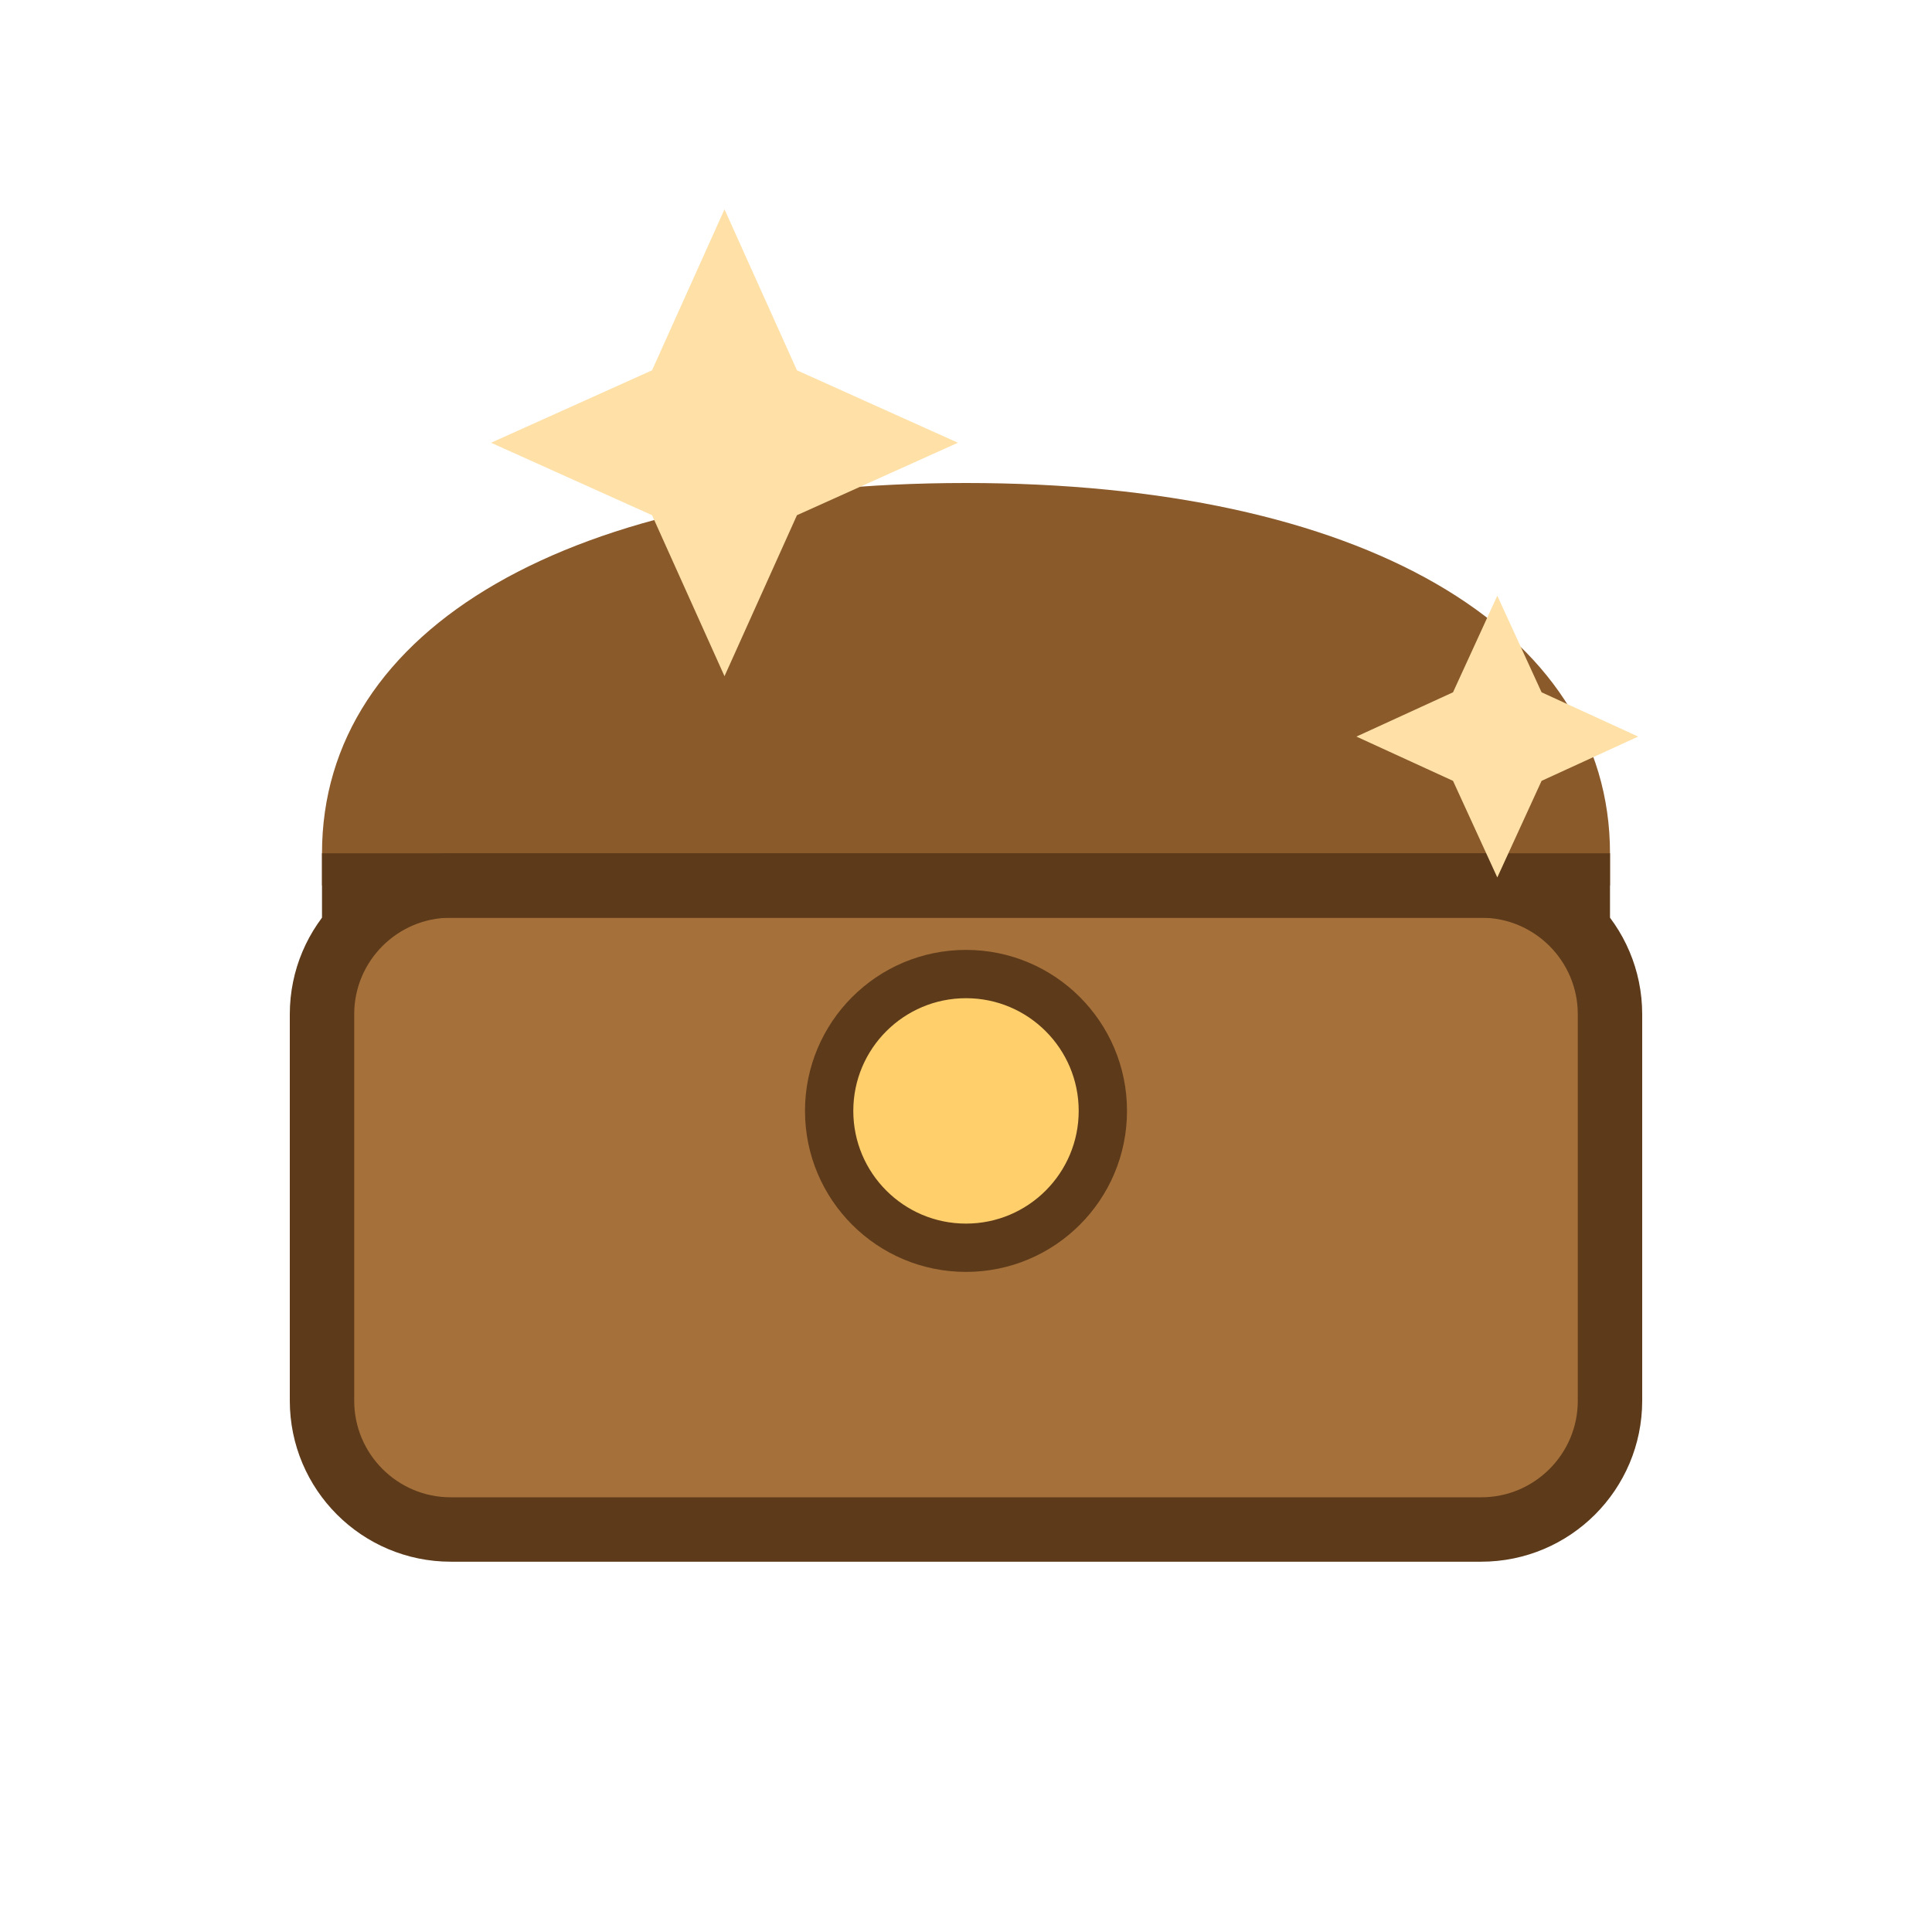
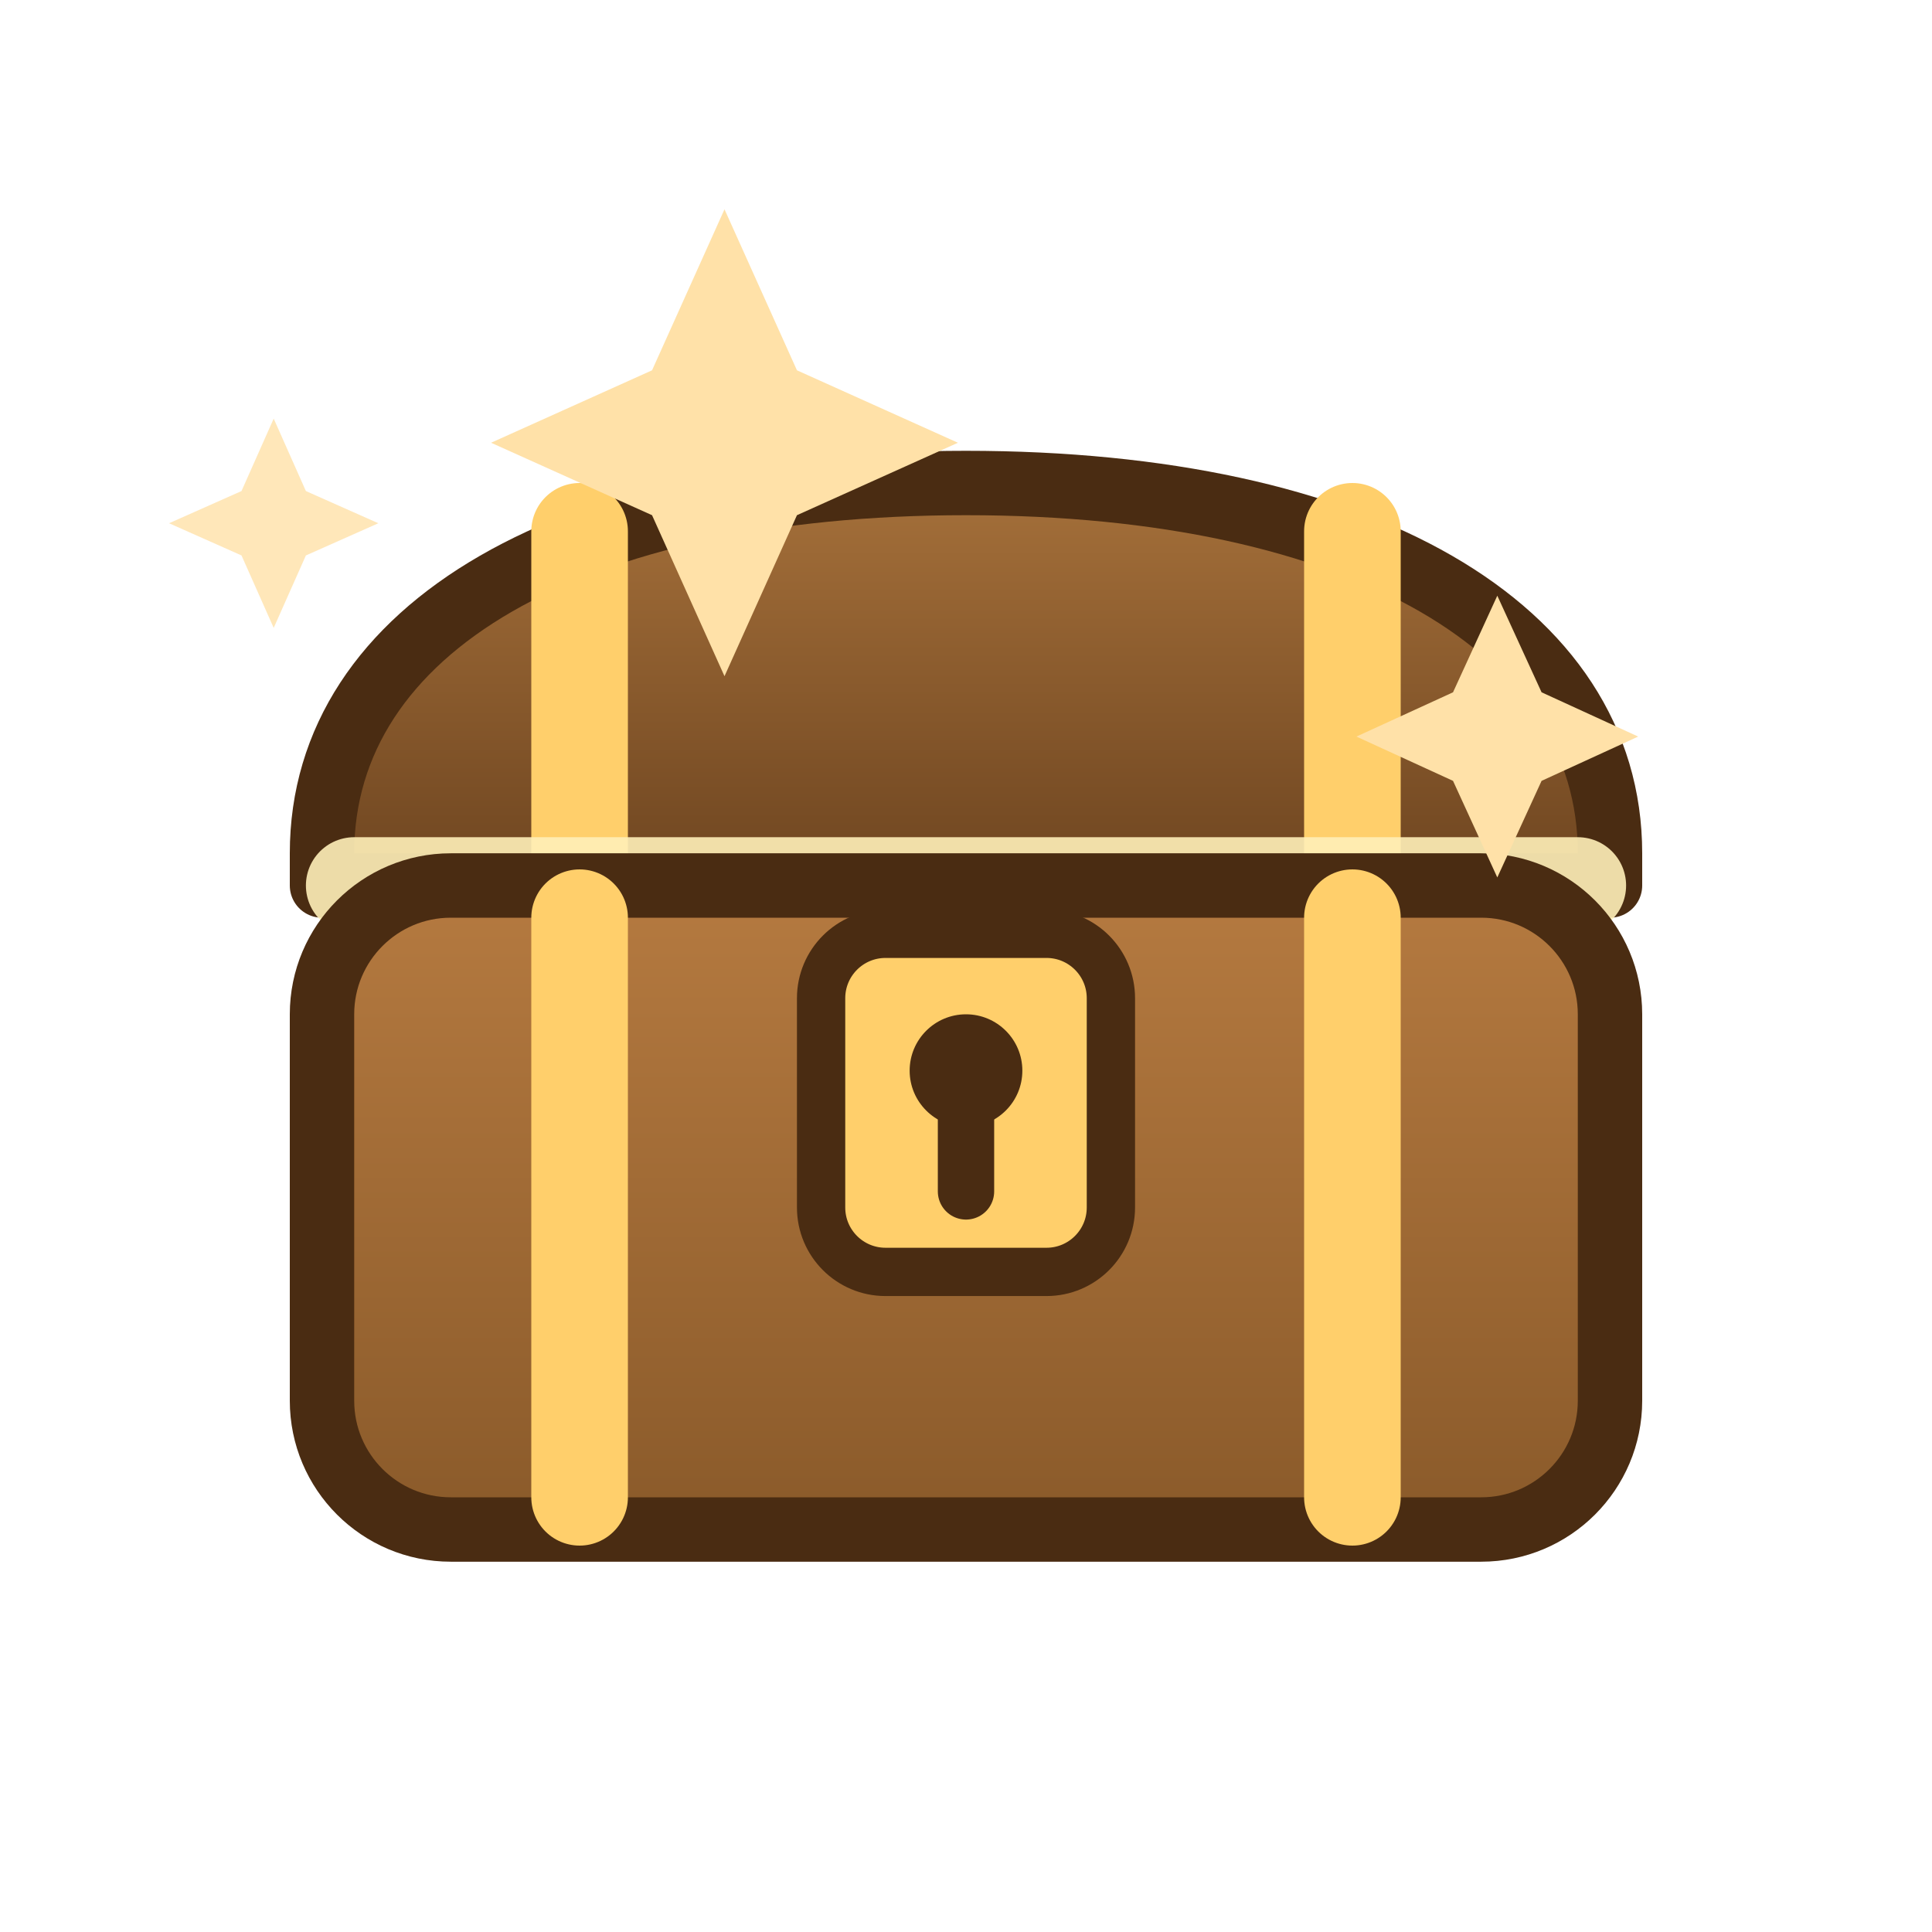
<svg xmlns="http://www.w3.org/2000/svg" viewBox="0 0 24 24">
-   <path d="M4 10.6C4 7.8 7.1 6 12 6s8 1.8 8 4.6V11H4v-0.4z" fill="#8a5a2a" />
-   <rect x="4" y="11" width="16" height="8" rx="1.6" fill="#a5703a" />
-   <rect x="4" y="11" width="16" height="8" rx="1.6" fill="none" stroke="#5c3a1a" stroke-width="0.8" />
-   <path d="M4 11h16" stroke="#5c3a1a" stroke-width="0.8" />
-   <circle cx="12" cy="13.8" r="1.7" fill="#ffcf6b" stroke="#5c3a1a" stroke-width="0.6" />
+   <defs>
+     <linearGradient id="lid" x1="0" y1="0" x2="0" y2="1">
+       <stop offset="0" stop-color="#a5703a" />
+       <stop offset="1" stop-color="#6e4520" />
+     </linearGradient>
+     <linearGradient id="box" x1="0" y1="0" x2="0" y2="1">
+       <stop offset="0" stop-color="#b57a40" />
+       <stop offset="1" stop-color="#8a5a2a" />
+     </linearGradient>
+   </defs>
+   <path d="M4 10.6C4 7.8 7.1 6 12 6s8 1.8 8 4.6V11H4v-0.4z" fill="url(#lid)" stroke="#4a2c12" stroke-width="0.8" stroke-linejoin="round" />
+   <path d="M7.2 6.6v4.4M16.8 6.6v4.4" stroke="#ffcf6b" stroke-width="1.2" stroke-linecap="round" />
+   <path d="M4.4 11h15.2" stroke="#fff0b8" stroke-width="1.2" stroke-linecap="round" opacity="0.9" />
+   <rect x="4" y="11" width="16" height="8" rx="1.6" fill="url(#box)" stroke="#4a2c12" stroke-width="0.8" />
+   <path d="M7.2 11.4v7.2M16.8 11.4v7.2" stroke="#ffcf6b" stroke-width="1.2" stroke-linecap="round" />
+   <rect x="10.2" y="11.6" width="3.6" height="4.2" rx="0.8" fill="#ffcf6b" stroke="#4a2c12" stroke-width="0.6" />
+   <circle cx="12" cy="13.3" r="0.7" fill="#4a2c12" />
+   <path d="M12 13.6v1.2" stroke="#4a2c12" stroke-width="0.7" stroke-linecap="round" />
  <path d="M9 2.6l0.9 2 2 0.9-2 0.9-0.9 2-0.9-2-2-0.9 2-0.9z" fill="#ffe1a8" />
  <path d="M18.6 7.4l0.55 1.2 1.2 0.55-1.2 0.55-0.55 1.2-0.55-1.2-1.2-0.55 1.2-0.55z" fill="#ffe1a8" />
+   <path d="M3.4 5.2l0.4 0.9 0.9 0.4-0.9 0.4-0.4 0.9-0.4-0.9-0.9-0.4 0.9-0.4z" fill="#ffe1a8" opacity="0.8" />
</svg>
